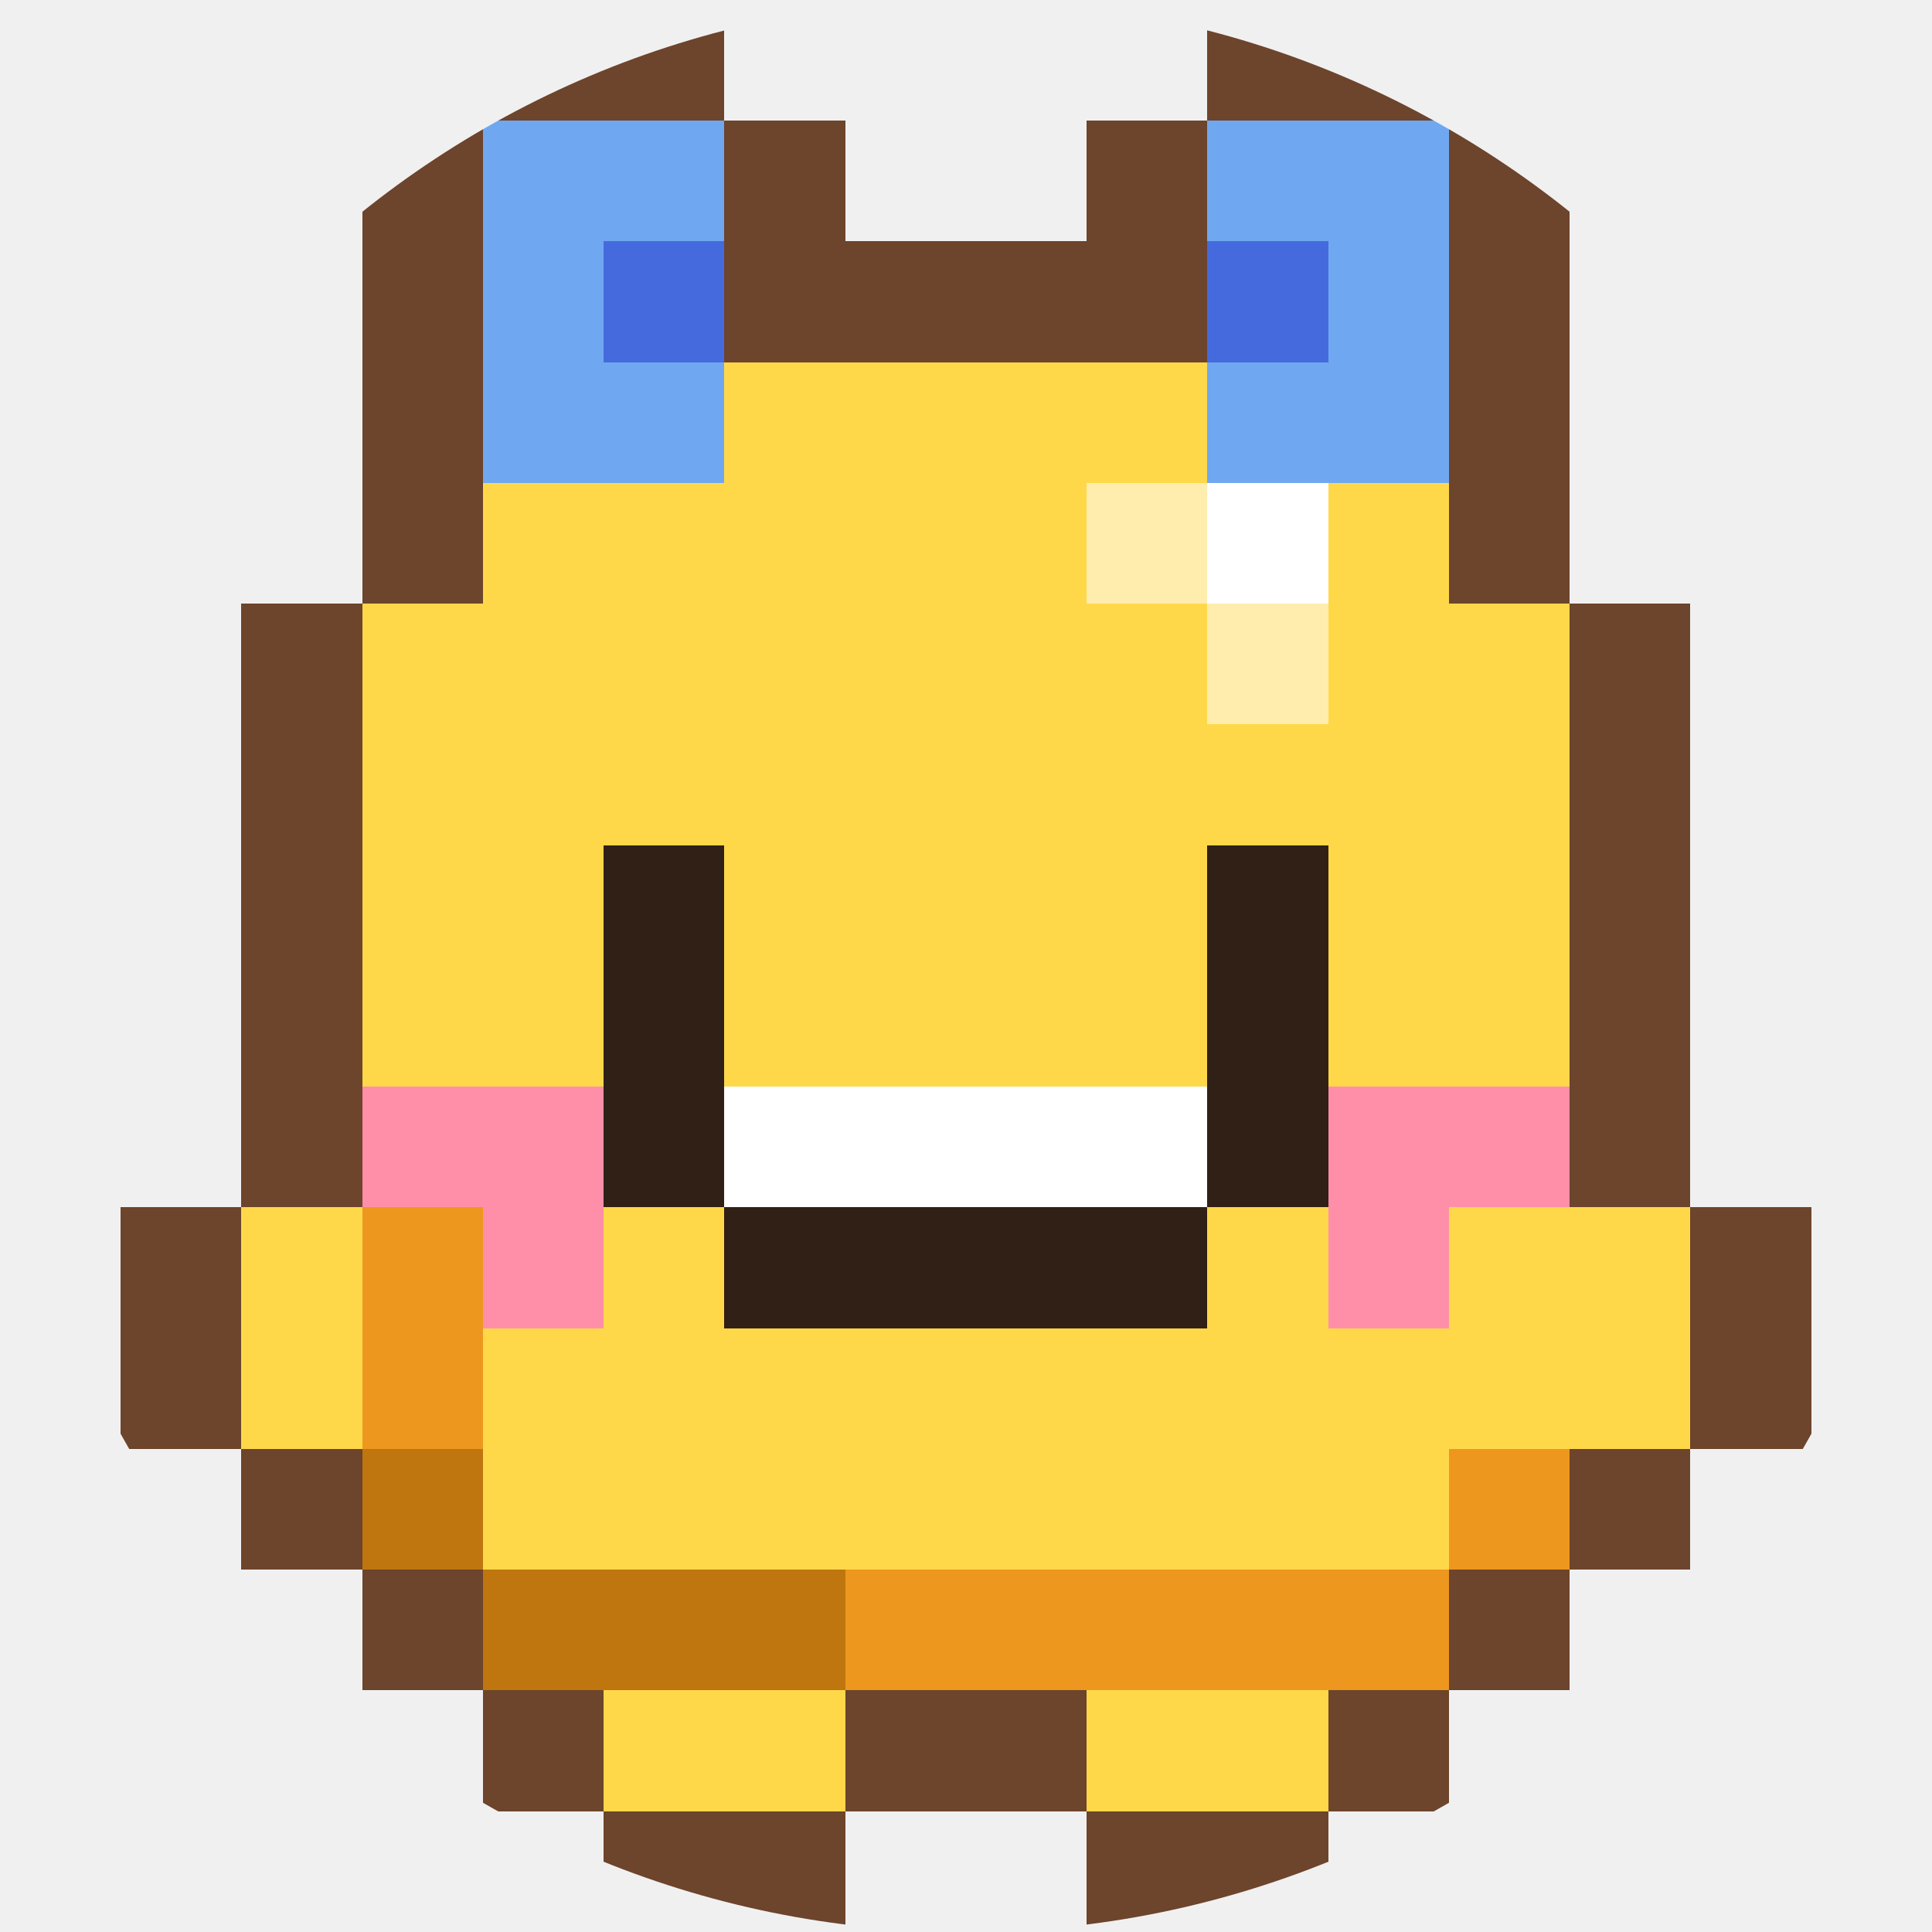
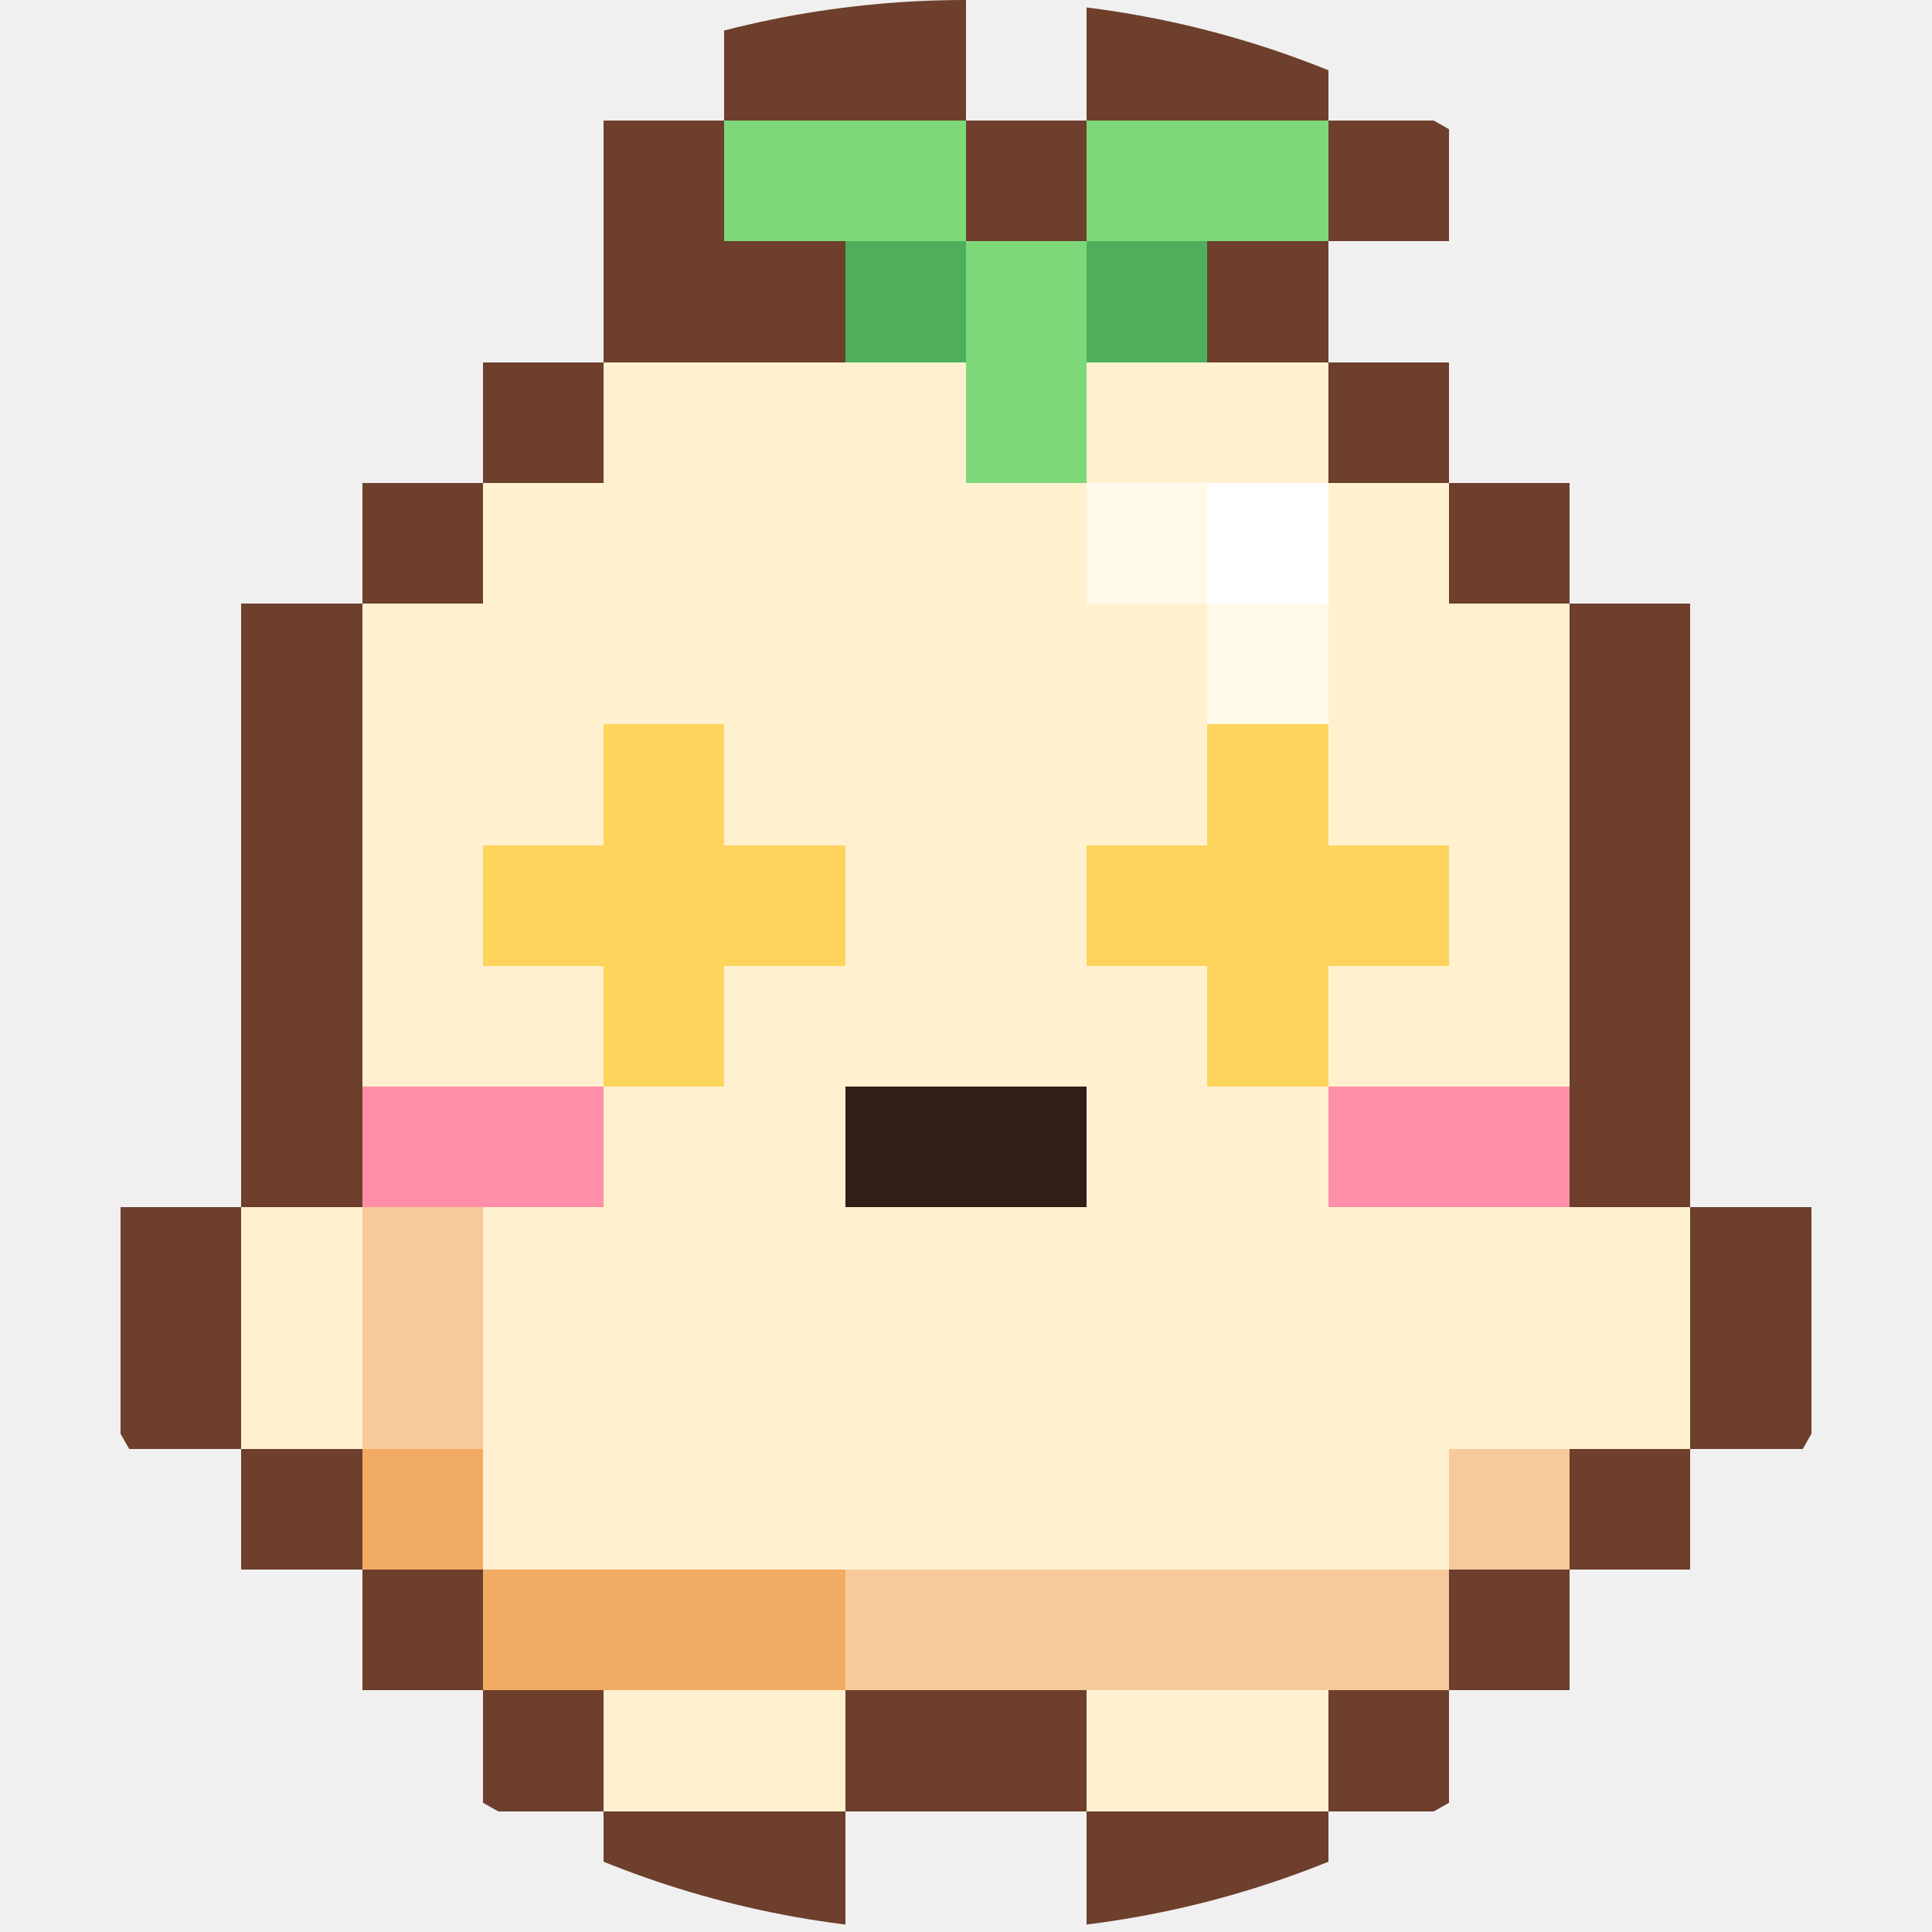
<svg xmlns="http://www.w3.org/2000/svg" width="128" height="128" viewBox="0 0 128 128" shape-rendering="crispEdges" role="presentation" aria-hidden="true">
  <defs>
    <clipPath id="clip">
      <circle cx="64" cy="64" r="64" />
    </clipPath>
  </defs>
  <g clip-path="url(#clip)">
-     <rect x="32" y="0" width="16" height="8" fill="#6D442C" />
-     <rect x="80" y="0" width="16" height="8" fill="#6D442C" />
-     <rect x="24" y="8" width="8" height="8" fill="#6D442C" />
-     <rect x="32" y="8" width="16" height="8" fill="#6FA8F0" />
-     <rect x="48" y="8" width="8" height="8" fill="#6D442C" />
-     <rect x="72" y="8" width="8" height="8" fill="#6D442C" />
-     <rect x="80" y="8" width="16" height="8" fill="#6FA8F0" />
-     <rect x="96" y="8" width="8" height="8" fill="#6D442C" />
-     <rect x="24" y="16" width="8" height="8" fill="#6D442C" />
-     <rect x="32" y="16" width="8" height="8" fill="#6FA8F0" />
-     <rect x="40" y="16" width="8" height="8" fill="#456ADD" />
-     <rect x="48" y="16" width="32" height="8" fill="#6D442C" />
-     <rect x="80" y="16" width="8" height="8" fill="#456ADD" />
-     <rect x="88" y="16" width="8" height="8" fill="#6FA8F0" />
-     <rect x="96" y="16" width="8" height="8" fill="#6D442C" />
-     <rect x="24" y="24" width="8" height="8" fill="#6D442C" />
-     <rect x="32" y="24" width="16" height="8" fill="#6FA8F0" />
-     <rect x="48" y="24" width="32" height="8" fill="#FFD84A" />
-     <rect x="80" y="24" width="16" height="8" fill="#6FA8F0" />
-     <rect x="96" y="24" width="8" height="8" fill="#6D442C" />
-     <rect x="24" y="32" width="8" height="8" fill="#6D442C" />
-     <rect x="32" y="32" width="40" height="8" fill="#FFD84A" />
-     <rect x="72" y="32" width="8" height="8" fill="#FFEDAE" />
+     <rect x="48" y="0" width="16" height="8" fill="#6D3F2C" />
+     <rect x="72" y="0" width="16" height="8" fill="#6D3F2C" />
+     <rect x="40" y="8" width="8" height="8" fill="#6D3F2C" />
+     <rect x="48" y="8" width="16" height="8" fill="#7DD87A" />
+     <rect x="64" y="8" width="8" height="8" fill="#6D3F2C" />
+     <rect x="72" y="8" width="16" height="8" fill="#7DD87A" />
+     <rect x="88" y="8" width="8" height="8" fill="#6D3F2C" />
+     <rect x="40" y="16" width="16" height="8" fill="#6D3F2C" />
+     <rect x="56" y="16" width="8" height="8" fill="#4FAE5C" />
+     <rect x="64" y="16" width="8" height="8" fill="#7DD87A" />
+     <rect x="72" y="16" width="8" height="8" fill="#4FAE5C" />
+     <rect x="80" y="16" width="8" height="8" fill="#6D3F2C" />
+     <rect x="32" y="24" width="8" height="8" fill="#6D3F2C" />
+     <rect x="40" y="24" width="24" height="8" fill="#FFF1D0" />
+     <rect x="64" y="24" width="8" height="8" fill="#7DD87A" />
+     <rect x="72" y="24" width="16" height="8" fill="#FFF1D0" />
+     <rect x="88" y="24" width="8" height="8" fill="#6D3F2C" />
+     <rect x="24" y="32" width="8" height="8" fill="#6D3F2C" />
+     <rect x="32" y="32" width="40" height="8" fill="#FFF1D0" />
+     <rect x="72" y="32" width="8" height="8" fill="#FFF9EA" />
    <rect x="80" y="32" width="8" height="8" fill="#FFFFFF" />
-     <rect x="88" y="32" width="8" height="8" fill="#FFD84A" />
-     <rect x="96" y="32" width="8" height="8" fill="#6D442C" />
-     <rect x="16" y="40" width="8" height="8" fill="#6D442C" />
-     <rect x="24" y="40" width="56" height="8" fill="#FFD84A" />
-     <rect x="80" y="40" width="8" height="8" fill="#FFEDAE" />
-     <rect x="88" y="40" width="16" height="8" fill="#FFD84A" />
-     <rect x="104" y="40" width="8" height="8" fill="#6D442C" />
-     <rect x="16" y="48" width="8" height="8" fill="#6D442C" />
-     <rect x="24" y="48" width="80" height="8" fill="#FFD84A" />
-     <rect x="104" y="48" width="8" height="8" fill="#6D442C" />
-     <rect x="16" y="56" width="8" height="8" fill="#6D442C" />
-     <rect x="24" y="56" width="16" height="8" fill="#FFD84A" />
-     <rect x="40" y="56" width="8" height="8" fill="#312016" />
-     <rect x="48" y="56" width="32" height="8" fill="#FFD84A" />
-     <rect x="80" y="56" width="8" height="8" fill="#312016" />
-     <rect x="88" y="56" width="16" height="8" fill="#FFD84A" />
-     <rect x="104" y="56" width="8" height="8" fill="#6D442C" />
-     <rect x="16" y="64" width="8" height="8" fill="#6D442C" />
-     <rect x="24" y="64" width="16" height="8" fill="#FFD84A" />
-     <rect x="40" y="64" width="8" height="8" fill="#312016" />
-     <rect x="48" y="64" width="32" height="8" fill="#FFD84A" />
-     <rect x="80" y="64" width="8" height="8" fill="#312016" />
-     <rect x="88" y="64" width="16" height="8" fill="#FFD84A" />
-     <rect x="104" y="64" width="8" height="8" fill="#6D442C" />
-     <rect x="16" y="72" width="8" height="8" fill="#6D442C" />
+     <rect x="88" y="32" width="8" height="8" fill="#FFF1D0" />
+     <rect x="96" y="32" width="8" height="8" fill="#6D3F2C" />
+     <rect x="16" y="40" width="8" height="8" fill="#6D3F2C" />
+     <rect x="24" y="40" width="56" height="8" fill="#FFF1D0" />
+     <rect x="80" y="40" width="8" height="8" fill="#FFF9EA" />
+     <rect x="88" y="40" width="16" height="8" fill="#FFF1D0" />
+     <rect x="104" y="40" width="8" height="8" fill="#6D3F2C" />
+     <rect x="16" y="48" width="8" height="8" fill="#6D3F2C" />
+     <rect x="24" y="48" width="16" height="8" fill="#FFF1D0" />
+     <rect x="40" y="48" width="8" height="8" fill="#FFD45C" />
+     <rect x="48" y="48" width="32" height="8" fill="#FFF1D0" />
+     <rect x="80" y="48" width="8" height="8" fill="#FFD45C" />
+     <rect x="88" y="48" width="16" height="8" fill="#FFF1D0" />
+     <rect x="104" y="48" width="8" height="8" fill="#6D3F2C" />
+     <rect x="16" y="56" width="8" height="8" fill="#6D3F2C" />
+     <rect x="24" y="56" width="8" height="8" fill="#FFF1D0" />
+     <rect x="32" y="56" width="24" height="8" fill="#FFD45C" />
+     <rect x="56" y="56" width="16" height="8" fill="#FFF1D0" />
+     <rect x="72" y="56" width="24" height="8" fill="#FFD45C" />
+     <rect x="96" y="56" width="8" height="8" fill="#FFF1D0" />
+     <rect x="104" y="56" width="8" height="8" fill="#6D3F2C" />
+     <rect x="16" y="64" width="8" height="8" fill="#6D3F2C" />
+     <rect x="24" y="64" width="16" height="8" fill="#FFF1D0" />
+     <rect x="40" y="64" width="8" height="8" fill="#FFD45C" />
+     <rect x="48" y="64" width="32" height="8" fill="#FFF1D0" />
+     <rect x="80" y="64" width="8" height="8" fill="#FFD45C" />
+     <rect x="88" y="64" width="16" height="8" fill="#FFF1D0" />
+     <rect x="104" y="64" width="8" height="8" fill="#6D3F2C" />
+     <rect x="16" y="72" width="8" height="8" fill="#6D3F2C" />
    <rect x="24" y="72" width="16" height="8" fill="#FF8FA8" />
-     <rect x="40" y="72" width="8" height="8" fill="#312016" />
-     <rect x="48" y="72" width="32" height="8" fill="#FFFFFF" />
-     <rect x="80" y="72" width="8" height="8" fill="#312016" />
+     <rect x="40" y="72" width="16" height="8" fill="#FFF1D0" />
+     <rect x="56" y="72" width="16" height="8" fill="#311E16" />
+     <rect x="72" y="72" width="16" height="8" fill="#FFF1D0" />
    <rect x="88" y="72" width="16" height="8" fill="#FF8FA8" />
-     <rect x="104" y="72" width="8" height="8" fill="#6D442C" />
-     <rect x="8" y="80" width="8" height="8" fill="#6D442C" />
-     <rect x="16" y="80" width="8" height="8" fill="#FFD84A" />
-     <rect x="24" y="80" width="8" height="8" fill="#ED971F" />
-     <rect x="32" y="80" width="8" height="8" fill="#FF8FA8" />
-     <rect x="40" y="80" width="8" height="8" fill="#FFD84A" />
-     <rect x="48" y="80" width="32" height="8" fill="#312016" />
-     <rect x="80" y="80" width="8" height="8" fill="#FFD84A" />
-     <rect x="88" y="80" width="8" height="8" fill="#FF8FA8" />
-     <rect x="96" y="80" width="16" height="8" fill="#FFD84A" />
-     <rect x="112" y="80" width="8" height="8" fill="#6D442C" />
-     <rect x="8" y="88" width="8" height="8" fill="#6D442C" />
-     <rect x="16" y="88" width="8" height="8" fill="#FFD84A" />
-     <rect x="24" y="88" width="8" height="8" fill="#ED971F" />
-     <rect x="32" y="88" width="80" height="8" fill="#FFD84A" />
-     <rect x="112" y="88" width="8" height="8" fill="#6D442C" />
-     <rect x="16" y="96" width="8" height="8" fill="#6D442C" />
-     <rect x="24" y="96" width="8" height="8" fill="#BF760F" />
-     <rect x="32" y="96" width="64" height="8" fill="#FFD84A" />
-     <rect x="96" y="96" width="8" height="8" fill="#ED971F" />
-     <rect x="104" y="96" width="8" height="8" fill="#6D442C" />
-     <rect x="24" y="104" width="8" height="8" fill="#6D442C" />
-     <rect x="32" y="104" width="24" height="8" fill="#BF760F" />
-     <rect x="56" y="104" width="40" height="8" fill="#ED971F" />
-     <rect x="96" y="104" width="8" height="8" fill="#6D442C" />
-     <rect x="32" y="112" width="8" height="8" fill="#6D442C" />
-     <rect x="40" y="112" width="16" height="8" fill="#FFD84A" />
-     <rect x="56" y="112" width="16" height="8" fill="#6D442C" />
-     <rect x="72" y="112" width="16" height="8" fill="#FFD84A" />
-     <rect x="88" y="112" width="8" height="8" fill="#6D442C" />
-     <rect x="40" y="120" width="16" height="8" fill="#6D442C" />
-     <rect x="72" y="120" width="16" height="8" fill="#6D442C" />
+     <rect x="104" y="72" width="8" height="8" fill="#6D3F2C" />
+     <rect x="8" y="80" width="8" height="8" fill="#6D3F2C" />
+     <rect x="16" y="80" width="8" height="8" fill="#FFF1D0" />
+     <rect x="24" y="80" width="8" height="8" fill="#F7C99B" />
+     <rect x="32" y="80" width="80" height="8" fill="#FFF1D0" />
+     <rect x="112" y="80" width="8" height="8" fill="#6D3F2C" />
+     <rect x="8" y="88" width="8" height="8" fill="#6D3F2C" />
+     <rect x="16" y="88" width="8" height="8" fill="#FFF1D0" />
+     <rect x="24" y="88" width="8" height="8" fill="#F7C99B" />
+     <rect x="32" y="88" width="80" height="8" fill="#FFF1D0" />
+     <rect x="112" y="88" width="8" height="8" fill="#6D3F2C" />
+     <rect x="16" y="96" width="8" height="8" fill="#6D3F2C" />
+     <rect x="24" y="96" width="8" height="8" fill="#F2AB62" />
+     <rect x="32" y="96" width="64" height="8" fill="#FFF1D0" />
+     <rect x="96" y="96" width="8" height="8" fill="#F7C99B" />
+     <rect x="104" y="96" width="8" height="8" fill="#6D3F2C" />
+     <rect x="24" y="104" width="8" height="8" fill="#6D3F2C" />
+     <rect x="32" y="104" width="24" height="8" fill="#F2AB62" />
+     <rect x="56" y="104" width="40" height="8" fill="#F7C99B" />
+     <rect x="96" y="104" width="8" height="8" fill="#6D3F2C" />
+     <rect x="32" y="112" width="8" height="8" fill="#6D3F2C" />
+     <rect x="40" y="112" width="16" height="8" fill="#FFF1D0" />
+     <rect x="56" y="112" width="16" height="8" fill="#6D3F2C" />
+     <rect x="72" y="112" width="16" height="8" fill="#FFF1D0" />
+     <rect x="88" y="112" width="8" height="8" fill="#6D3F2C" />
+     <rect x="40" y="120" width="16" height="8" fill="#6D3F2C" />
+     <rect x="72" y="120" width="16" height="8" fill="#6D3F2C" />
  </g>
</svg>
